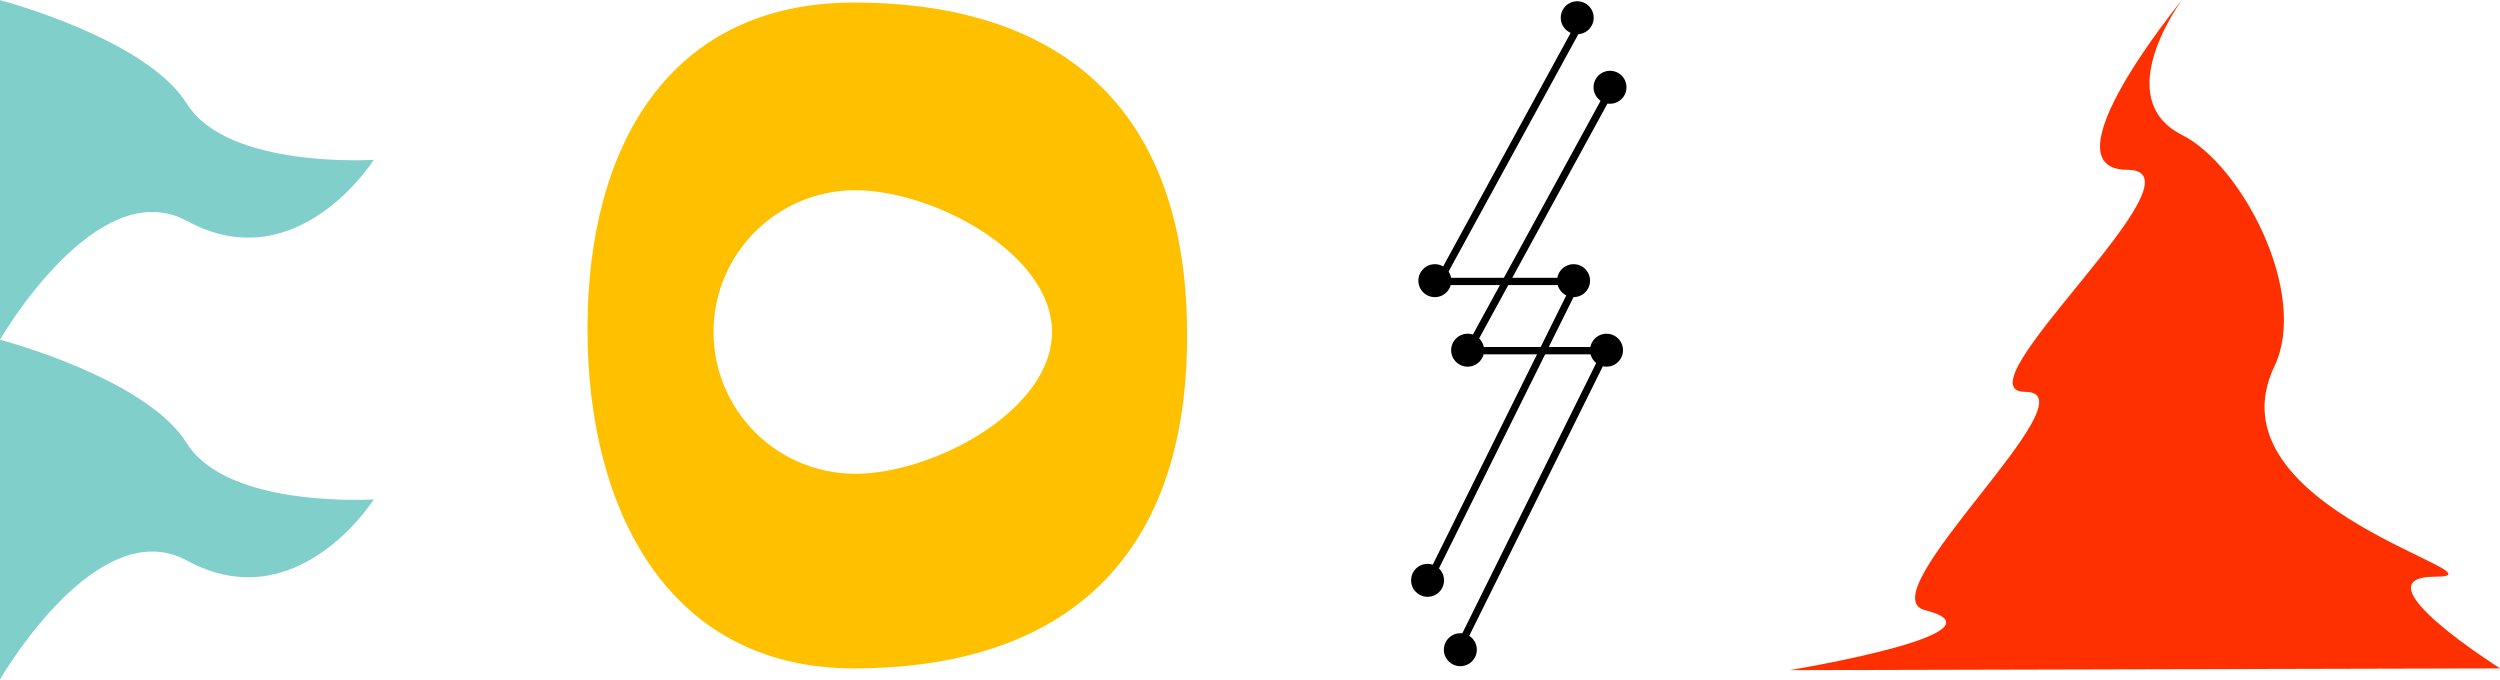
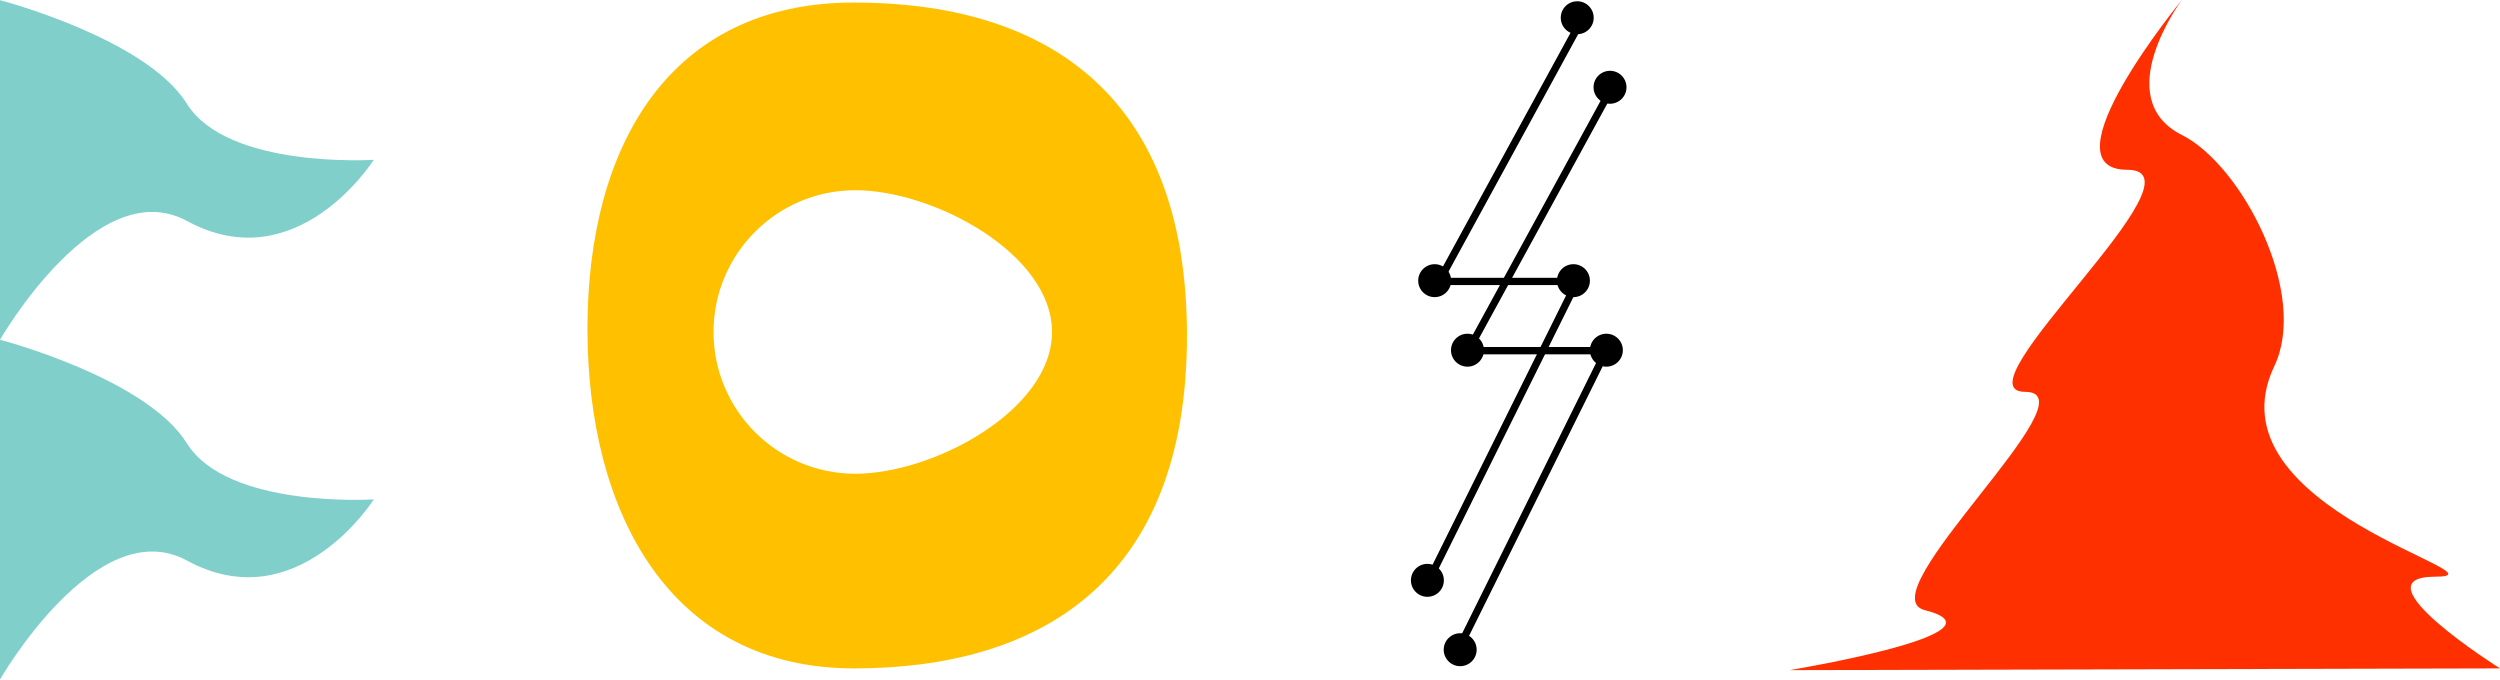
- <svg xmlns="http://www.w3.org/2000/svg" version="1.1" id="logo" x="0px" y="0px" viewBox="163.8 183 1578.4 429" enable-background="new 163.8 183 1578.4 429" xml:space="preserve">
+ <svg xmlns="http://www.w3.org/2000/svg" version="1.1" id="logo" x="0px" y="0px" viewBox="-20.4 183 1578.4 429" enable-background="new -20.4 183 1578.4 429" xml:space="preserve">
  <g id="letters">
    <g id="id:A_x3B_">
-       <path fill="#FF3000" d="M1742.3,605l-448.6,1.1c0,0,142.3-23.5,85.4-37.9c-37.4-9.5,108.5-137.8,63.4-137.8    c-45.1,0,118.2-140.2,64.5-140.2s34.5-107.3,34.5-107.3s-46.4,62.1,0.1,85.4c37.6,18.9,80.1,100,58.2,145.9    c-43.1,90.3,152,132.9,101.4,132.9C1650.6,547.3,1742.3,605,1742.3,605z" />
+       <path fill="#FF3000" d="M1558,605l-448.6,1.1c0,0,142.3-23.5,85.4-37.9c-37.4-9.5,108.5-137.8,63.4-137.8s118.2-140.2,64.5-140.2    c-53.6,0,34.5-107.3,34.5-107.3s-46.4,62.1,0.1,85.4c37.6,18.9,80.1,100,58.2,145.9c-43.1,90.3,152,132.9,101.4,132.9    C1466.3,547.3,1558,605,1558,605z" />
    </g>
    <g id="id:SS_x3B_">
      <g id="s2">
        <g>
-           <circle cx="1085.8" cy="593.2" r="10.4" />
+           <circle cx="901.5" cy="593.2" r="10.4" />
        </g>
        <g>
-           <circle cx="1178.1" cy="404.1" r="10.4" />
+           <circle cx="993.8" cy="404.1" r="10.4" />
        </g>
        <g>
-           <circle cx="1090.4" cy="404.1" r="10.4" />
+           <circle cx="906.1" cy="404.1" r="10.4" />
        </g>
        <g>
-           <circle cx="1180.3" cy="238.1" r="10.4" />
+           <circle cx="996.1" cy="238.1" r="10.4" />
        </g>
        <g>
-           <polygon points="1088.1,591.1 1084,589 1174.3,406.7 1086.9,406.7 1180.6,235.2 1184.7,237.4 1094.7,402.1 1181.8,402.1     " />
+           <polygon points="903.8,591.1 899.7,589 990,406.7 902.7,406.7 996.4,235.2 1000.4,237.4 910.4,402.1 997.5,402.1     " />
        </g>
      </g>
      <g id="s1">
        <g>
-           <circle cx="1065.1" cy="549.4" r="10.4" />
+           <circle cx="880.8" cy="549.4" r="10.4" />
        </g>
        <g>
-           <circle cx="1069.7" cy="360.2" r="10.4" />
+           <circle cx="885.4" cy="360.2" r="10.4" />
        </g>
        <g>
-           <circle cx="1157.3" cy="360.2" r="10.4" />
+           <circle cx="973" cy="360.2" r="10.4" />
        </g>
        <g>
-           <circle cx="1159.6" cy="194.2" r="10.4" />
+           <circle cx="975.4" cy="194.2" r="10.4" />
        </g>
        <g>
-           <polygon points="1069.6,547.3 1065.5,545.3 1155.9,363 1068.5,363 1162.2,191.4 1166.3,193.6 1076.2,358.4 1163.3,358.4     " />
+           <polygon points="885.3,547.3 881.2,545.3 971.6,363 884.2,363 977.9,191.4 982,193.6 892,358.4 979,358.4     " />
        </g>
      </g>
    </g>
-     <path id="id:O" fill="#FFC000" d="M703,184.6c-116.1,0-168.3,89.9-168.3,206S586.9,605,703,605s210.3-54,210.3-210.2   C913.3,238.1,819.2,184.6,703,184.6z M703.8,482.1c-49.5,0-89.5-40.1-89.5-89.5s40.1-89.5,89.5-89.5c49.5,0,124.2,40.1,124.2,89.5   S753.3,482.1,703.8,482.1z" />
+     <path id="id:O" fill="#FFC000" d="M518.8,184.6c-116.1,0-168.3,89.9-168.3,206S402.6,605,518.8,605S729,551,729,394.9   C729,238.1,634.9,184.6,518.8,184.6z M519.6,482.1c-49.5,0-89.5-40.1-89.5-89.5s40.1-89.5,89.5-89.5c49.5,0,124.2,40.1,124.2,89.5   S569,482.1,519.6,482.1z" />
    <g id="id:B_x3B_transparency:0_x3B_">
      <g>
-         <path fill="#80CFCB" d="M163.8,397.5V183.1c0,0,92.3,24.1,118,65.4s118,35.4,118,35.4s-48.3,76.5-118,38.6     C224.8,291.5,163.8,397.5,163.8,397.5z" />
+         <path fill="#80CFCB" d="M-20.4,397.5V183.1c0,0,92.3,24.1,118,65.4s118,35.4,118,35.4s-48.3,76.5-118,38.6     C40.5,291.5-20.4,397.5-20.4,397.5z" />
      </g>
      <g id="id:B_x3B_transparency:0_x3B__1_">
        <g>
-           <path fill="#80CFCB" d="M163.8,612V397.5c0,0,92.3,24.1,118,65.4s118,35.4,118,35.4s-48.3,76.5-118,38.6      C224.8,505.9,163.8,612,163.8,612z" />
+           <path fill="#80CFCB" d="M-20.4,612V397.5c0,0,92.3,24.1,118,65.4s118,35.4,118,35.4s-48.3,76.5-118,38.6      C40.5,505.9-20.4,612-20.4,612z" />
        </g>
      </g>
    </g>
  </g>
</svg>
